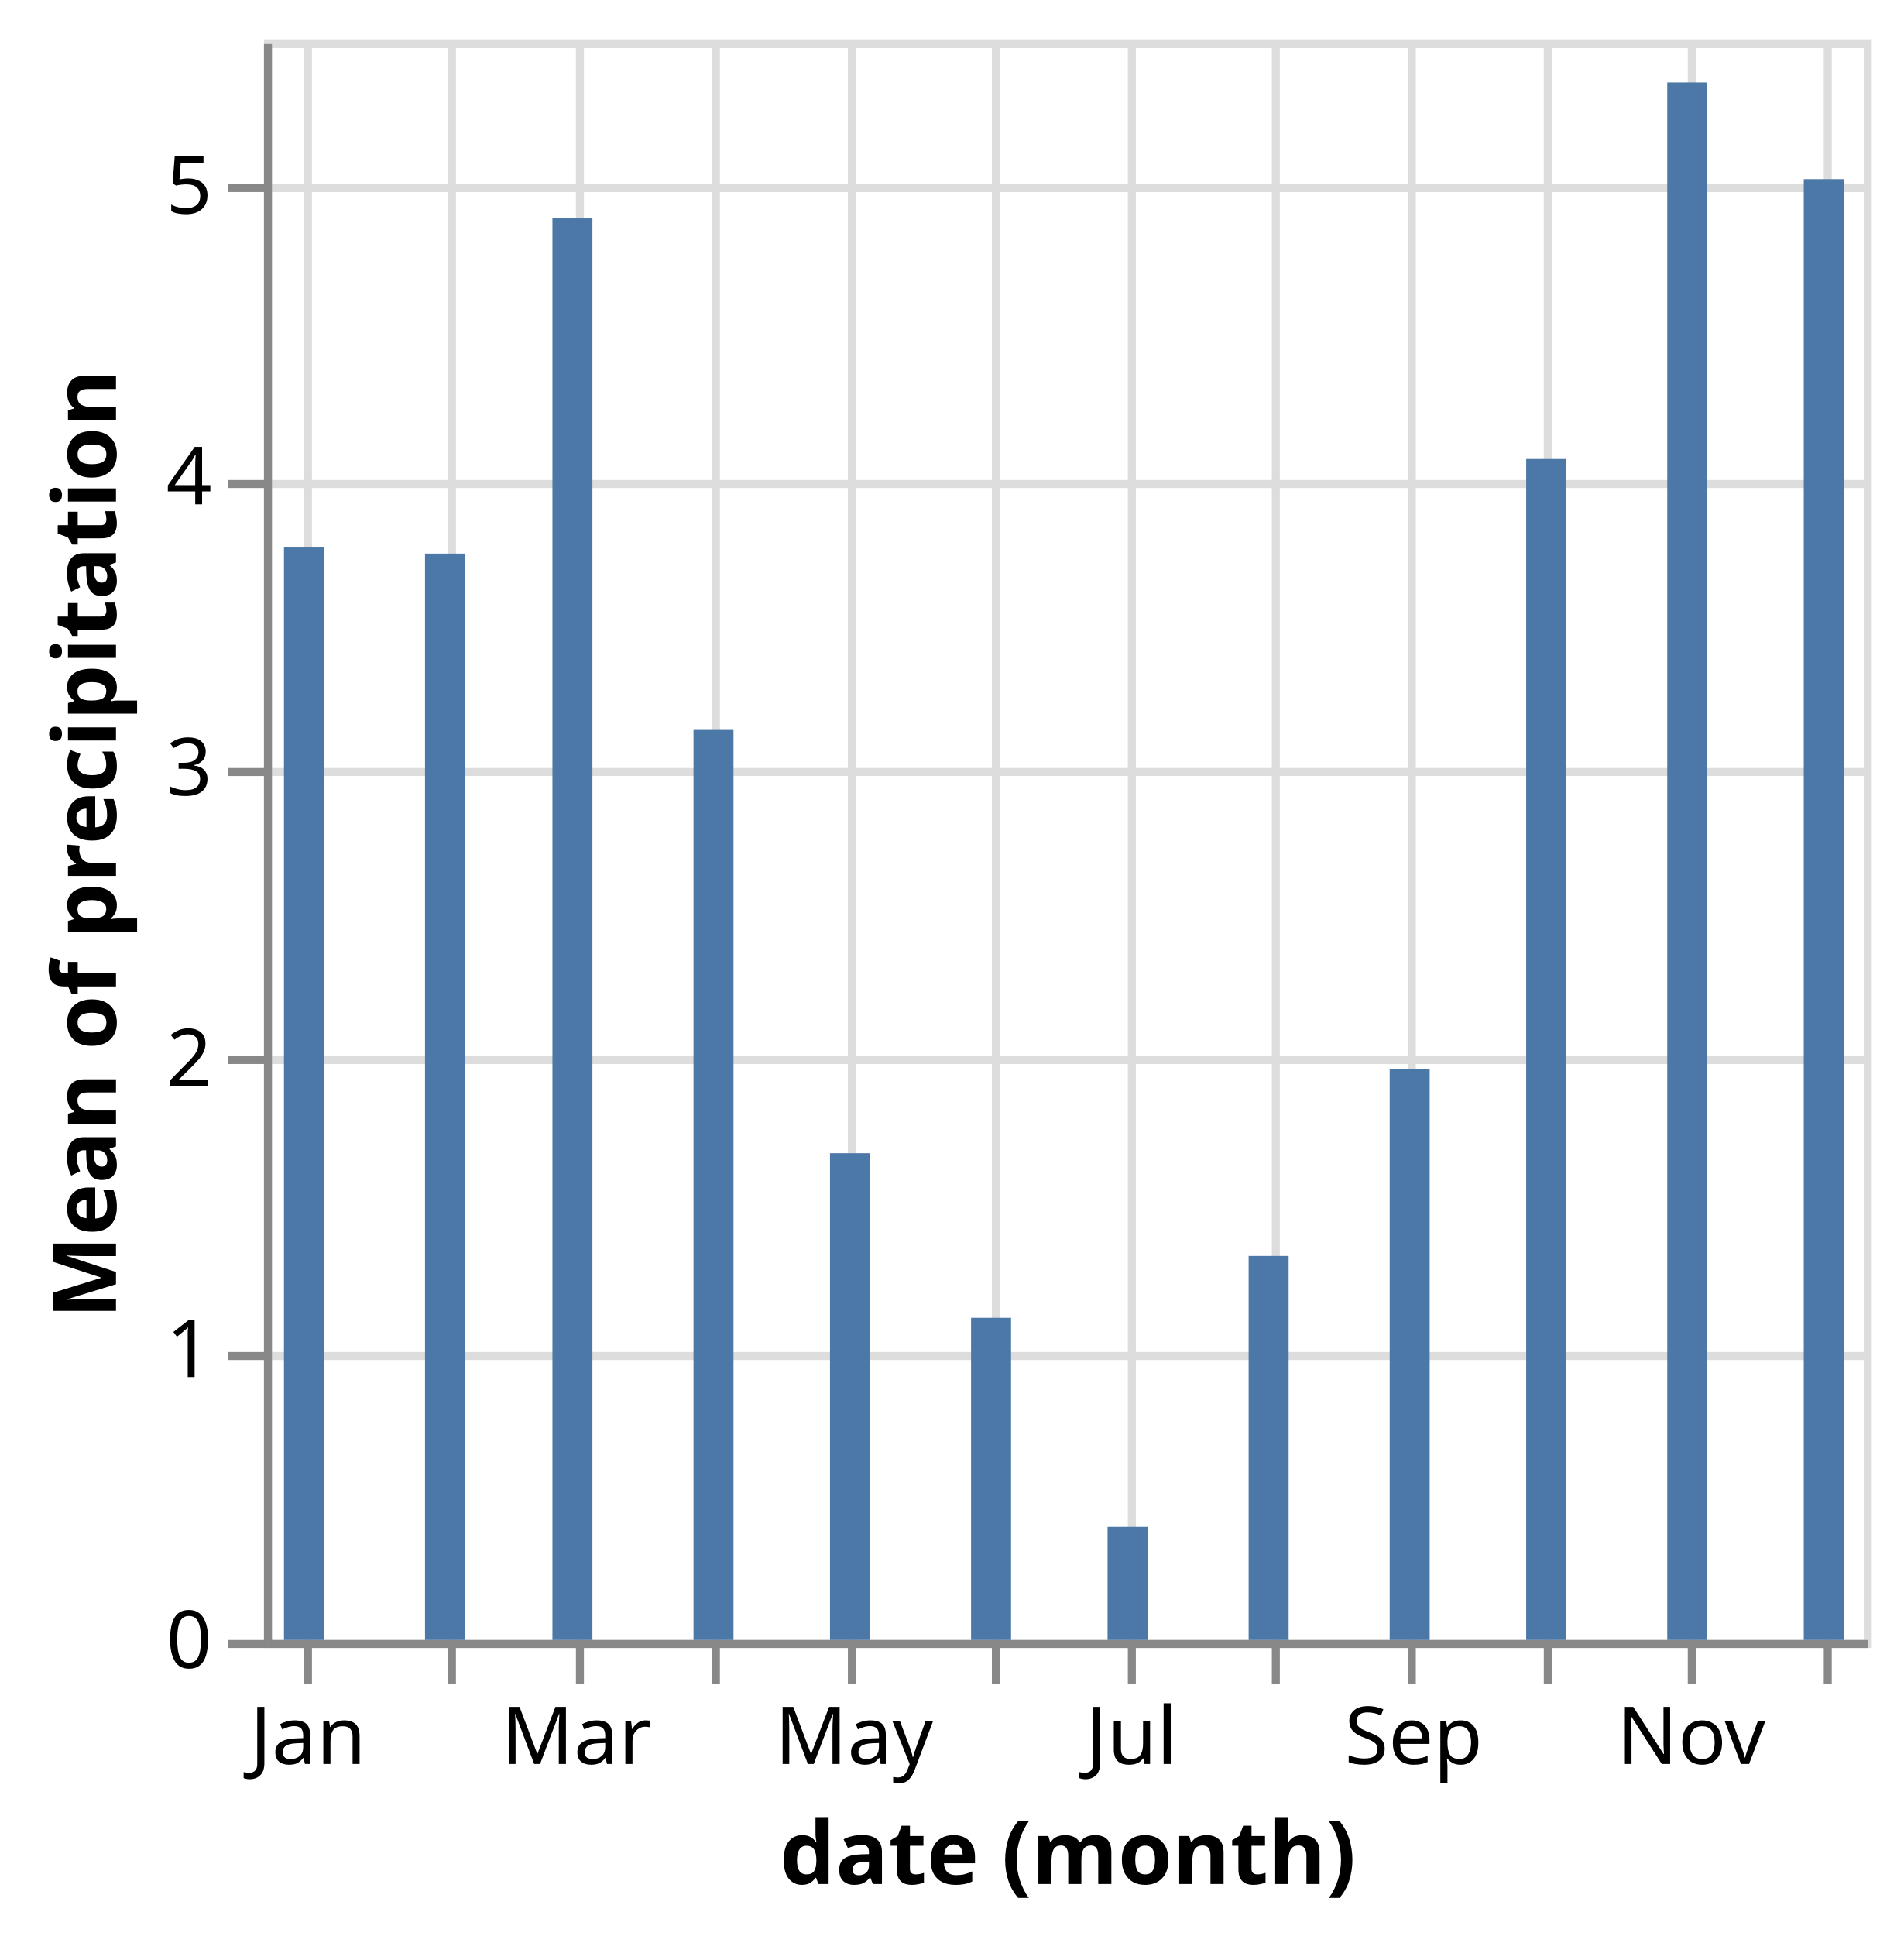
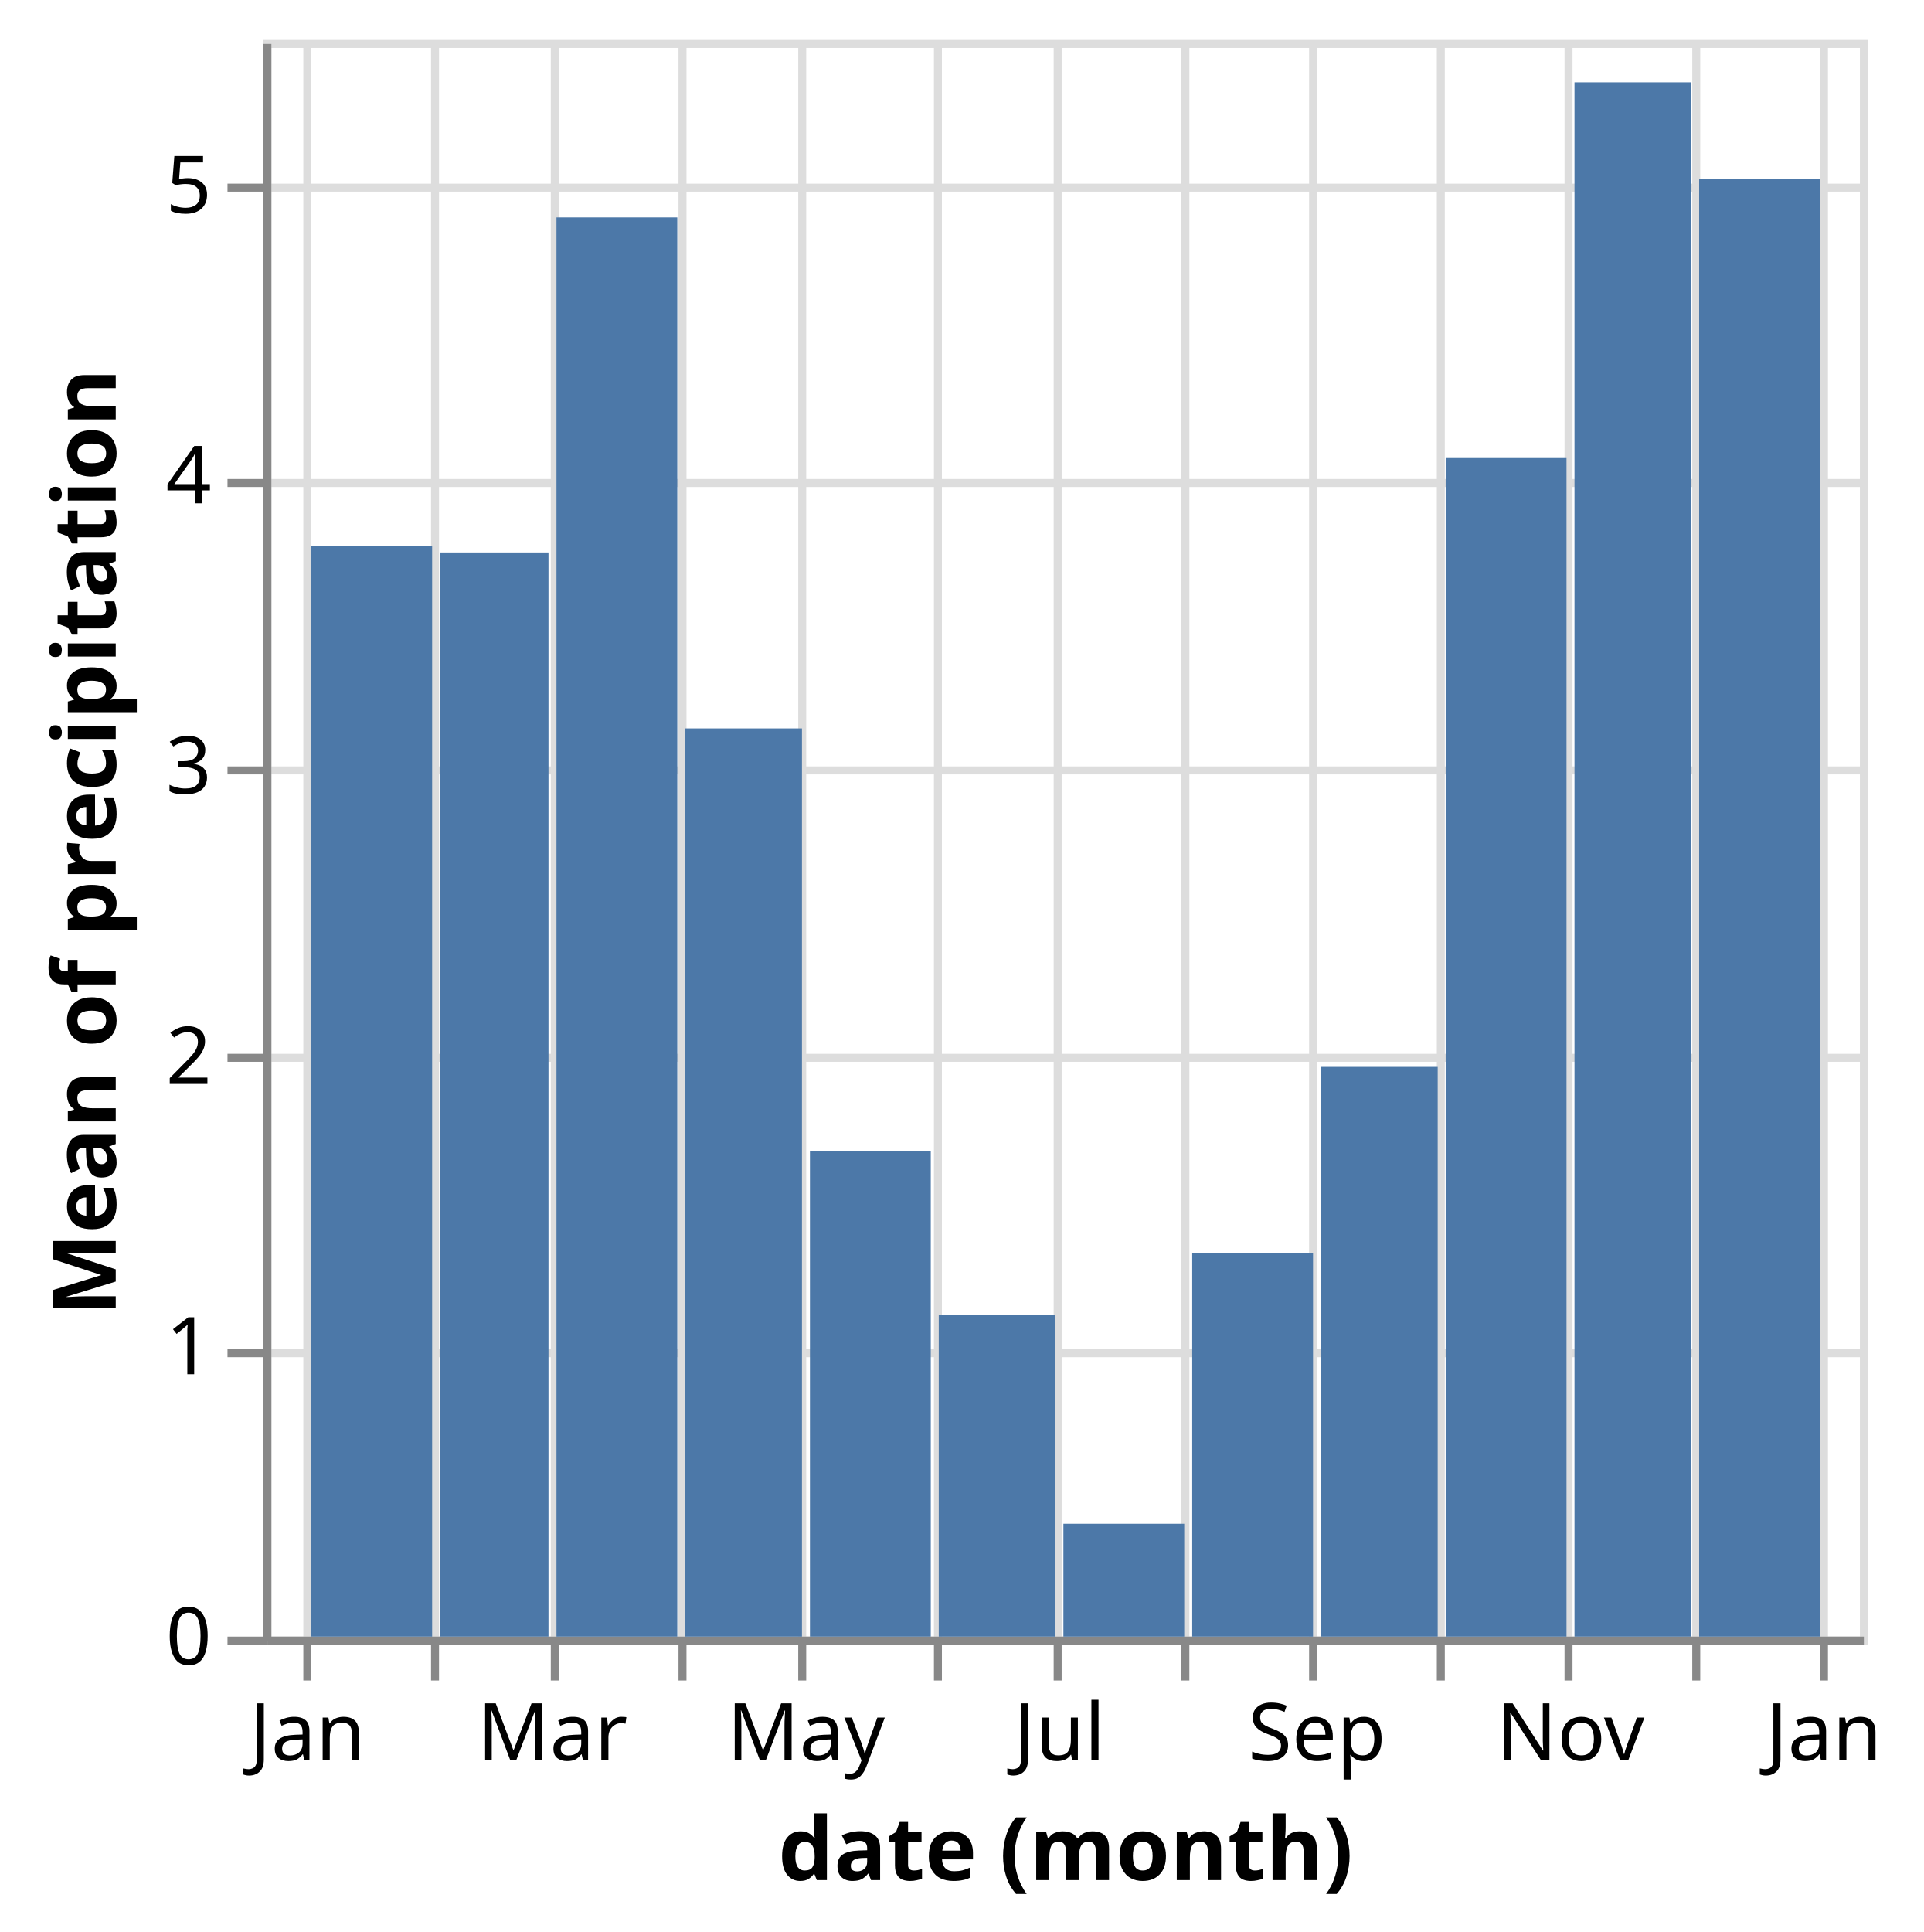
- <svg xmlns="http://www.w3.org/2000/svg" class="marks" width="238" height="242" viewBox="0 0 238 242" version="1.1">
+ <svg xmlns="http://www.w3.org/2000/svg" class="marks" width="241" height="242" viewBox="0 0 241 242" version="1.1">
  <g transform="translate(33,5)">
    <g class="mark-group role-frame root">
      <g transform="translate(0,0)">
        <path class="background" d="M0.5,0.5h200v200h-200Z" style="fill: none; stroke: #ddd;" />
        <g>
          <g class="mark-group role-axis">
            <g transform="translate(0.5,200.5)">
              <path class="background" d="M0,0h0v0h0Z" style="pointer-events: none; fill: none;" />
              <g>
                <g class="mark-rule role-axis-grid" style="pointer-events: none;">
                  <line transform="translate(5,-200)" x2="0" y2="200" style="fill: none; stroke: #ddd; stroke-width: 1; opacity: 1;" />
-                   <line transform="translate(23,-200)" x2="0" y2="200" style="fill: none; stroke: #ddd; stroke-width: 1; opacity: 1;" />
-                   <line transform="translate(39,-200)" x2="0" y2="200" style="fill: none; stroke: #ddd; stroke-width: 1; opacity: 1;" />
-                   <line transform="translate(56,-200)" x2="0" y2="200" style="fill: none; stroke: #ddd; stroke-width: 1; opacity: 1;" />
-                   <line transform="translate(73,-200)" x2="0" y2="200" style="fill: none; stroke: #ddd; stroke-width: 1; opacity: 1;" />
-                   <line transform="translate(91,-200)" x2="0" y2="200" style="fill: none; stroke: #ddd; stroke-width: 1; opacity: 1;" />
-                   <line transform="translate(108,-200)" x2="0" y2="200" style="fill: none; stroke: #ddd; stroke-width: 1; opacity: 1;" />
-                   <line transform="translate(126,-200)" x2="0" y2="200" style="fill: none; stroke: #ddd; stroke-width: 1; opacity: 1;" />
-                   <line transform="translate(143,-200)" x2="0" y2="200" style="fill: none; stroke: #ddd; stroke-width: 1; opacity: 1;" />
-                   <line transform="translate(160,-200)" x2="0" y2="200" style="fill: none; stroke: #ddd; stroke-width: 1; opacity: 1;" />
-                   <line transform="translate(178,-200)" x2="0" y2="200" style="fill: none; stroke: #ddd; stroke-width: 1; opacity: 1;" />
+                   <line transform="translate(21,-200)" x2="0" y2="200" style="fill: none; stroke: #ddd; stroke-width: 1; opacity: 1;" />
+                   <line transform="translate(36,-200)" x2="0" y2="200" style="fill: none; stroke: #ddd; stroke-width: 1; opacity: 1;" />
+                   <line transform="translate(52,-200)" x2="0" y2="200" style="fill: none; stroke: #ddd; stroke-width: 1; opacity: 1;" />
+                   <line transform="translate(67,-200)" x2="0" y2="200" style="fill: none; stroke: #ddd; stroke-width: 1; opacity: 1;" />
+                   <line transform="translate(84,-200)" x2="0" y2="200" style="fill: none; stroke: #ddd; stroke-width: 1; opacity: 1;" />
+                   <line transform="translate(99,-200)" x2="0" y2="200" style="fill: none; stroke: #ddd; stroke-width: 1; opacity: 1;" />
+                   <line transform="translate(115,-200)" x2="0" y2="200" style="fill: none; stroke: #ddd; stroke-width: 1; opacity: 1;" />
+                   <line transform="translate(131,-200)" x2="0" y2="200" style="fill: none; stroke: #ddd; stroke-width: 1; opacity: 1;" />
+                   <line transform="translate(147,-200)" x2="0" y2="200" style="fill: none; stroke: #ddd; stroke-width: 1; opacity: 1;" />
+                   <line transform="translate(163,-200)" x2="0" y2="200" style="fill: none; stroke: #ddd; stroke-width: 1; opacity: 1;" />
+                   <line transform="translate(179,-200)" x2="0" y2="200" style="fill: none; stroke: #ddd; stroke-width: 1; opacity: 1;" />
                  <line transform="translate(195,-200)" x2="0" y2="200" style="fill: none; stroke: #ddd; stroke-width: 1; opacity: 1;" />
                </g>
              </g>
            </g>
          </g>
          <g class="mark-group role-axis">
            <g transform="translate(0.5,0.5)">
              <path class="background" d="M0,0h0v0h0Z" style="pointer-events: none; fill: none;" />
              <g>
                <g class="mark-rule role-axis-grid" style="pointer-events: none;">
                  <line transform="translate(0,200)" x2="200" y2="0" style="fill: none; stroke: #ddd; stroke-width: 1; opacity: 1;" />
                  <line transform="translate(0,164)" x2="200" y2="0" style="fill: none; stroke: #ddd; stroke-width: 1; opacity: 1;" />
                  <line transform="translate(0,127)" x2="200" y2="0" style="fill: none; stroke: #ddd; stroke-width: 1; opacity: 1;" />
                  <line transform="translate(0,91)" x2="200" y2="0" style="fill: none; stroke: #ddd; stroke-width: 1; opacity: 1;" />
                  <line transform="translate(0,55)" x2="200" y2="0" style="fill: none; stroke: #ddd; stroke-width: 1; opacity: 1;" />
                  <line transform="translate(0,18)" x2="200" y2="0" style="fill: none; stroke: #ddd; stroke-width: 1; opacity: 1;" />
                </g>
              </g>
            </g>
          </g>
          <g class="mark-group role-axis">
            <g transform="translate(0.5,200.5)">
              <path class="background" d="M0,0h0v0h0Z" style="pointer-events: none; fill: none;" />
              <g>
                <g class="mark-rule role-axis-tick" style="pointer-events: none;">
                  <line transform="translate(5,0)" x2="0" y2="5" style="fill: none; stroke: #888; stroke-width: 1; opacity: 1;" />
-                   <line transform="translate(23,0)" x2="0" y2="5" style="fill: none; stroke: #888; stroke-width: 1; opacity: 1;" />
-                   <line transform="translate(39,0)" x2="0" y2="5" style="fill: none; stroke: #888; stroke-width: 1; opacity: 1;" />
-                   <line transform="translate(56,0)" x2="0" y2="5" style="fill: none; stroke: #888; stroke-width: 1; opacity: 1;" />
-                   <line transform="translate(73,0)" x2="0" y2="5" style="fill: none; stroke: #888; stroke-width: 1; opacity: 1;" />
-                   <line transform="translate(91,0)" x2="0" y2="5" style="fill: none; stroke: #888; stroke-width: 1; opacity: 1;" />
-                   <line transform="translate(108,0)" x2="0" y2="5" style="fill: none; stroke: #888; stroke-width: 1; opacity: 1;" />
-                   <line transform="translate(126,0)" x2="0" y2="5" style="fill: none; stroke: #888; stroke-width: 1; opacity: 1;" />
-                   <line transform="translate(143,0)" x2="0" y2="5" style="fill: none; stroke: #888; stroke-width: 1; opacity: 1;" />
-                   <line transform="translate(160,0)" x2="0" y2="5" style="fill: none; stroke: #888; stroke-width: 1; opacity: 1;" />
-                   <line transform="translate(178,0)" x2="0" y2="5" style="fill: none; stroke: #888; stroke-width: 1; opacity: 1;" />
+                   <line transform="translate(21,0)" x2="0" y2="5" style="fill: none; stroke: #888; stroke-width: 1; opacity: 1;" />
+                   <line transform="translate(36,0)" x2="0" y2="5" style="fill: none; stroke: #888; stroke-width: 1; opacity: 1;" />
+                   <line transform="translate(52,0)" x2="0" y2="5" style="fill: none; stroke: #888; stroke-width: 1; opacity: 1;" />
+                   <line transform="translate(67,0)" x2="0" y2="5" style="fill: none; stroke: #888; stroke-width: 1; opacity: 1;" />
+                   <line transform="translate(84,0)" x2="0" y2="5" style="fill: none; stroke: #888; stroke-width: 1; opacity: 1;" />
+                   <line transform="translate(99,0)" x2="0" y2="5" style="fill: none; stroke: #888; stroke-width: 1; opacity: 1;" />
+                   <line transform="translate(115,0)" x2="0" y2="5" style="fill: none; stroke: #888; stroke-width: 1; opacity: 1;" />
+                   <line transform="translate(131,0)" x2="0" y2="5" style="fill: none; stroke: #888; stroke-width: 1; opacity: 1;" />
+                   <line transform="translate(147,0)" x2="0" y2="5" style="fill: none; stroke: #888; stroke-width: 1; opacity: 1;" />
+                   <line transform="translate(163,0)" x2="0" y2="5" style="fill: none; stroke: #888; stroke-width: 1; opacity: 1;" />
+                   <line transform="translate(179,0)" x2="0" y2="5" style="fill: none; stroke: #888; stroke-width: 1; opacity: 1;" />
                  <line transform="translate(195,0)" x2="0" y2="5" style="fill: none; stroke: #888; stroke-width: 1; opacity: 1;" />
                </g>
                <g class="mark-text role-axis-label" style="pointer-events: none;">
                  <text text-anchor="middle" transform="translate(5,15)" style="font-family: sans-serif; font-size: 10px; fill: #000; opacity: 1;">Jan</text>
-                   <text text-anchor="middle" transform="translate(22.63473,15)" style="font-family: sans-serif; font-size: 10px; fill: #000; opacity: 0;">Feb</text>
-                   <text text-anchor="middle" transform="translate(38.56287,15)" style="font-family: sans-serif; font-size: 10px; fill: #000; opacity: 1;">Mar</text>
-                   <text text-anchor="middle" transform="translate(56.1976,15)" style="font-family: sans-serif; font-size: 10px; fill: #000; opacity: 0;">Apr</text>
-                   <text text-anchor="middle" transform="translate(73.26347,15)" style="font-family: sans-serif; font-size: 10px; fill: #000; opacity: 1;">May</text>
-                   <text text-anchor="middle" transform="translate(90.8982,15)" style="font-family: sans-serif; font-size: 10px; fill: #000; opacity: 0;">Jun</text>
-                   <text text-anchor="middle" transform="translate(107.9641,15)" style="font-family: sans-serif; font-size: 10px; fill: #000; opacity: 1;">Jul</text>
-                   <text text-anchor="middle" transform="translate(125.5988,15)" style="font-family: sans-serif; font-size: 10px; fill: #000; opacity: 0;">Aug</text>
-                   <text text-anchor="middle" transform="translate(143.2335,15)" style="font-family: sans-serif; font-size: 10px; fill: #000; opacity: 1;">Sep</text>
-                   <text text-anchor="middle" transform="translate(160.2994,15)" style="font-family: sans-serif; font-size: 10px; fill: #000; opacity: 0;">Oct</text>
-                   <text text-anchor="middle" transform="translate(177.9341,15)" style="font-family: sans-serif; font-size: 10px; fill: #000; opacity: 1;">Nov</text>
-                   <text text-anchor="middle" transform="translate(195,15)" style="font-family: sans-serif; font-size: 10px; fill: #000; opacity: 0;">Dec</text>
+                   <text text-anchor="middle" transform="translate(21.13699,15)" style="font-family: sans-serif; font-size: 10px; fill: #000; opacity: 0;">Feb</text>
+                   <text text-anchor="middle" transform="translate(35.71233,15)" style="font-family: sans-serif; font-size: 10px; fill: #000; opacity: 1;">Mar</text>
+                   <text text-anchor="middle" transform="translate(51.84932,15)" style="font-family: sans-serif; font-size: 10px; fill: #000; opacity: 0;">Apr</text>
+                   <text text-anchor="middle" transform="translate(67.46575,15)" style="font-family: sans-serif; font-size: 10px; fill: #000; opacity: 1;">May</text>
+                   <text text-anchor="middle" transform="translate(83.60274,15)" style="font-family: sans-serif; font-size: 10px; fill: #000; opacity: 0;">Jun</text>
+                   <text text-anchor="middle" transform="translate(99.21918,15)" style="font-family: sans-serif; font-size: 10px; fill: #000; opacity: 1;">Jul</text>
+                   <text text-anchor="middle" transform="translate(115.3562,15)" style="font-family: sans-serif; font-size: 10px; fill: #000; opacity: 0;">Aug</text>
+                   <text text-anchor="middle" transform="translate(131.4932,15)" style="font-family: sans-serif; font-size: 10px; fill: #000; opacity: 1;">Sep</text>
+                   <text text-anchor="middle" transform="translate(147.1096,15)" style="font-family: sans-serif; font-size: 10px; fill: #000; opacity: 0;">Oct</text>
+                   <text text-anchor="middle" transform="translate(163.2466,15)" style="font-family: sans-serif; font-size: 10px; fill: #000; opacity: 1;">Nov</text>
+                   <text text-anchor="middle" transform="translate(178.863,15)" style="font-family: sans-serif; font-size: 10px; fill: #000; opacity: 0;">Dec</text>
+                   <text text-anchor="middle" transform="translate(195,15)" style="font-family: sans-serif; font-size: 10px; fill: #000; opacity: 1;">Jan</text>
                </g>
                <g class="mark-rule role-axis-domain" style="pointer-events: none;">
                  <line transform="translate(0,0)" x2="200" y2="0" style="fill: none; stroke: #888; stroke-width: 1; opacity: 1;" />
                </g>
                <g class="mark-text role-axis-title" style="pointer-events: none;">
                  <text text-anchor="middle" transform="translate(100,30)" style="font-family: sans-serif; font-size: 11px; font-weight: bold; fill: #000; opacity: 1;">date (month)</text>
                </g>
              </g>
            </g>
          </g>
          <g class="mark-group role-axis">
            <g transform="translate(0.5,0.5)">
              <path class="background" d="M0,0h0v0h0Z" style="pointer-events: none; fill: none;" />
              <g>
                <g class="mark-rule role-axis-tick" style="pointer-events: none;">
                  <line transform="translate(0,200)" x2="-5" y2="0" style="fill: none; stroke: #888; stroke-width: 1; opacity: 1;" />
                  <line transform="translate(0,164)" x2="-5" y2="0" style="fill: none; stroke: #888; stroke-width: 1; opacity: 1;" />
                  <line transform="translate(0,127)" x2="-5" y2="0" style="fill: none; stroke: #888; stroke-width: 1; opacity: 1;" />
                  <line transform="translate(0,91)" x2="-5" y2="0" style="fill: none; stroke: #888; stroke-width: 1; opacity: 1;" />
                  <line transform="translate(0,55)" x2="-5" y2="0" style="fill: none; stroke: #888; stroke-width: 1; opacity: 1;" />
                  <line transform="translate(0,18)" x2="-5" y2="0" style="fill: none; stroke: #888; stroke-width: 1; opacity: 1;" />
                </g>
                <g class="mark-text role-axis-label" style="pointer-events: none;">
                  <text text-anchor="end" transform="translate(-7,203)" style="font-family: sans-serif; font-size: 10px; fill: #000; opacity: 1;">0</text>
                  <text text-anchor="end" transform="translate(-7,166.6364)" style="font-family: sans-serif; font-size: 10px; fill: #000; opacity: 1;">1</text>
                  <text text-anchor="end" transform="translate(-7,130.2727)" style="font-family: sans-serif; font-size: 10px; fill: #000; opacity: 1;">2</text>
                  <text text-anchor="end" transform="translate(-7,93.90909)" style="font-family: sans-serif; font-size: 10px; fill: #000; opacity: 1;">3</text>
                  <text text-anchor="end" transform="translate(-7,57.54545)" style="font-family: sans-serif; font-size: 10px; fill: #000; opacity: 1;">4</text>
                  <text text-anchor="end" transform="translate(-7,21.18182)" style="font-family: sans-serif; font-size: 10px; fill: #000; opacity: 1;">5</text>
                </g>
                <g class="mark-rule role-axis-domain" style="pointer-events: none;">
                  <line transform="translate(0,200)" x2="0" y2="-200" style="fill: none; stroke: #888; stroke-width: 1; opacity: 1;" />
                </g>
                <g class="mark-text role-axis-title" style="pointer-events: none;">
                  <text text-anchor="middle" transform="translate(-17,100) rotate(-90) translate(0,-2)" style="font-family: sans-serif; font-size: 11px; font-weight: bold; fill: #000; opacity: 1;">Mean of precipitation</text>
                </g>
              </g>
            </g>
          </g>
          <g class="mark-rect role-mark marks">
-             <path d="M2.5,63.343h5v136.657h-5Z" style="fill: #4c78a8;" />
-             <path d="M20.135,64.2h5v135.8h-5Z" style="fill: #4c78a8;" />
-             <path d="M36.063,22.229h5v177.771h-5Z" style="fill: #4c78a8;" />
-             <path d="M53.698,86.242h5v113.758h-5Z" style="fill: #4c78a8;" />
-             <path d="M70.763,139.15h5v60.85h-5Z" style="fill: #4c78a8;" />
-             <path d="M88.398,159.727h5v40.273h-5Z" style="fill: #4c78a8;" />
-             <path d="M105.464,185.865h5v14.135h-5Z" style="fill: #4c78a8;" />
-             <path d="M123.099,151.994h5v48.006h-5Z" style="fill: #4c78a8;" />
-             <path d="M140.734,128.636h5v71.364h-5Z" style="fill: #4c78a8;" />
-             <path d="M157.799,52.375h5v147.625h-5Z" style="fill: #4c78a8;" />
-             <path d="M175.434,5.303h5v194.697h-5Z" style="fill: #4c78a8;" />
-             <path d="M192.5,17.39h5v182.61h-5Z" style="fill: #4c78a8;" />
+             <path d="M6,63.343h15.137v136.657h-15.137Z" style="fill: #4c78a8;" />
+             <path d="M22.137,64.2h13.575v135.8h-13.575Z" style="fill: #4c78a8;" />
+             <path d="M36.712,22.229h15.137v177.771h-15.137Z" style="fill: #4c78a8;" />
+             <path d="M52.849,86.242h14.616v113.758h-14.616Z" style="fill: #4c78a8;" />
+             <path d="M68.466,139.15h15.137v60.85h-15.137Z" style="fill: #4c78a8;" />
+             <path d="M84.603,159.727h14.616v40.273h-14.616Z" style="fill: #4c78a8;" />
+             <path d="M100.219,185.865h15.137v14.135h-15.137Z" style="fill: #4c78a8;" />
+             <path d="M116.356,151.994h15.137v48.006h-15.137Z" style="fill: #4c78a8;" />
+             <path d="M132.493,128.636h14.616v71.364h-14.616Z" style="fill: #4c78a8;" />
+             <path d="M148.11,52.375h15.137v147.625h-15.137Z" style="fill: #4c78a8;" />
+             <path d="M164.247,5.303h14.616v194.697h-14.616Z" style="fill: #4c78a8;" />
+             <path d="M179.863,17.39h15.137v182.61h-15.137Z" style="fill: #4c78a8;" />
          </g>
        </g>
      </g>
    </g>
  </g>
</svg>
